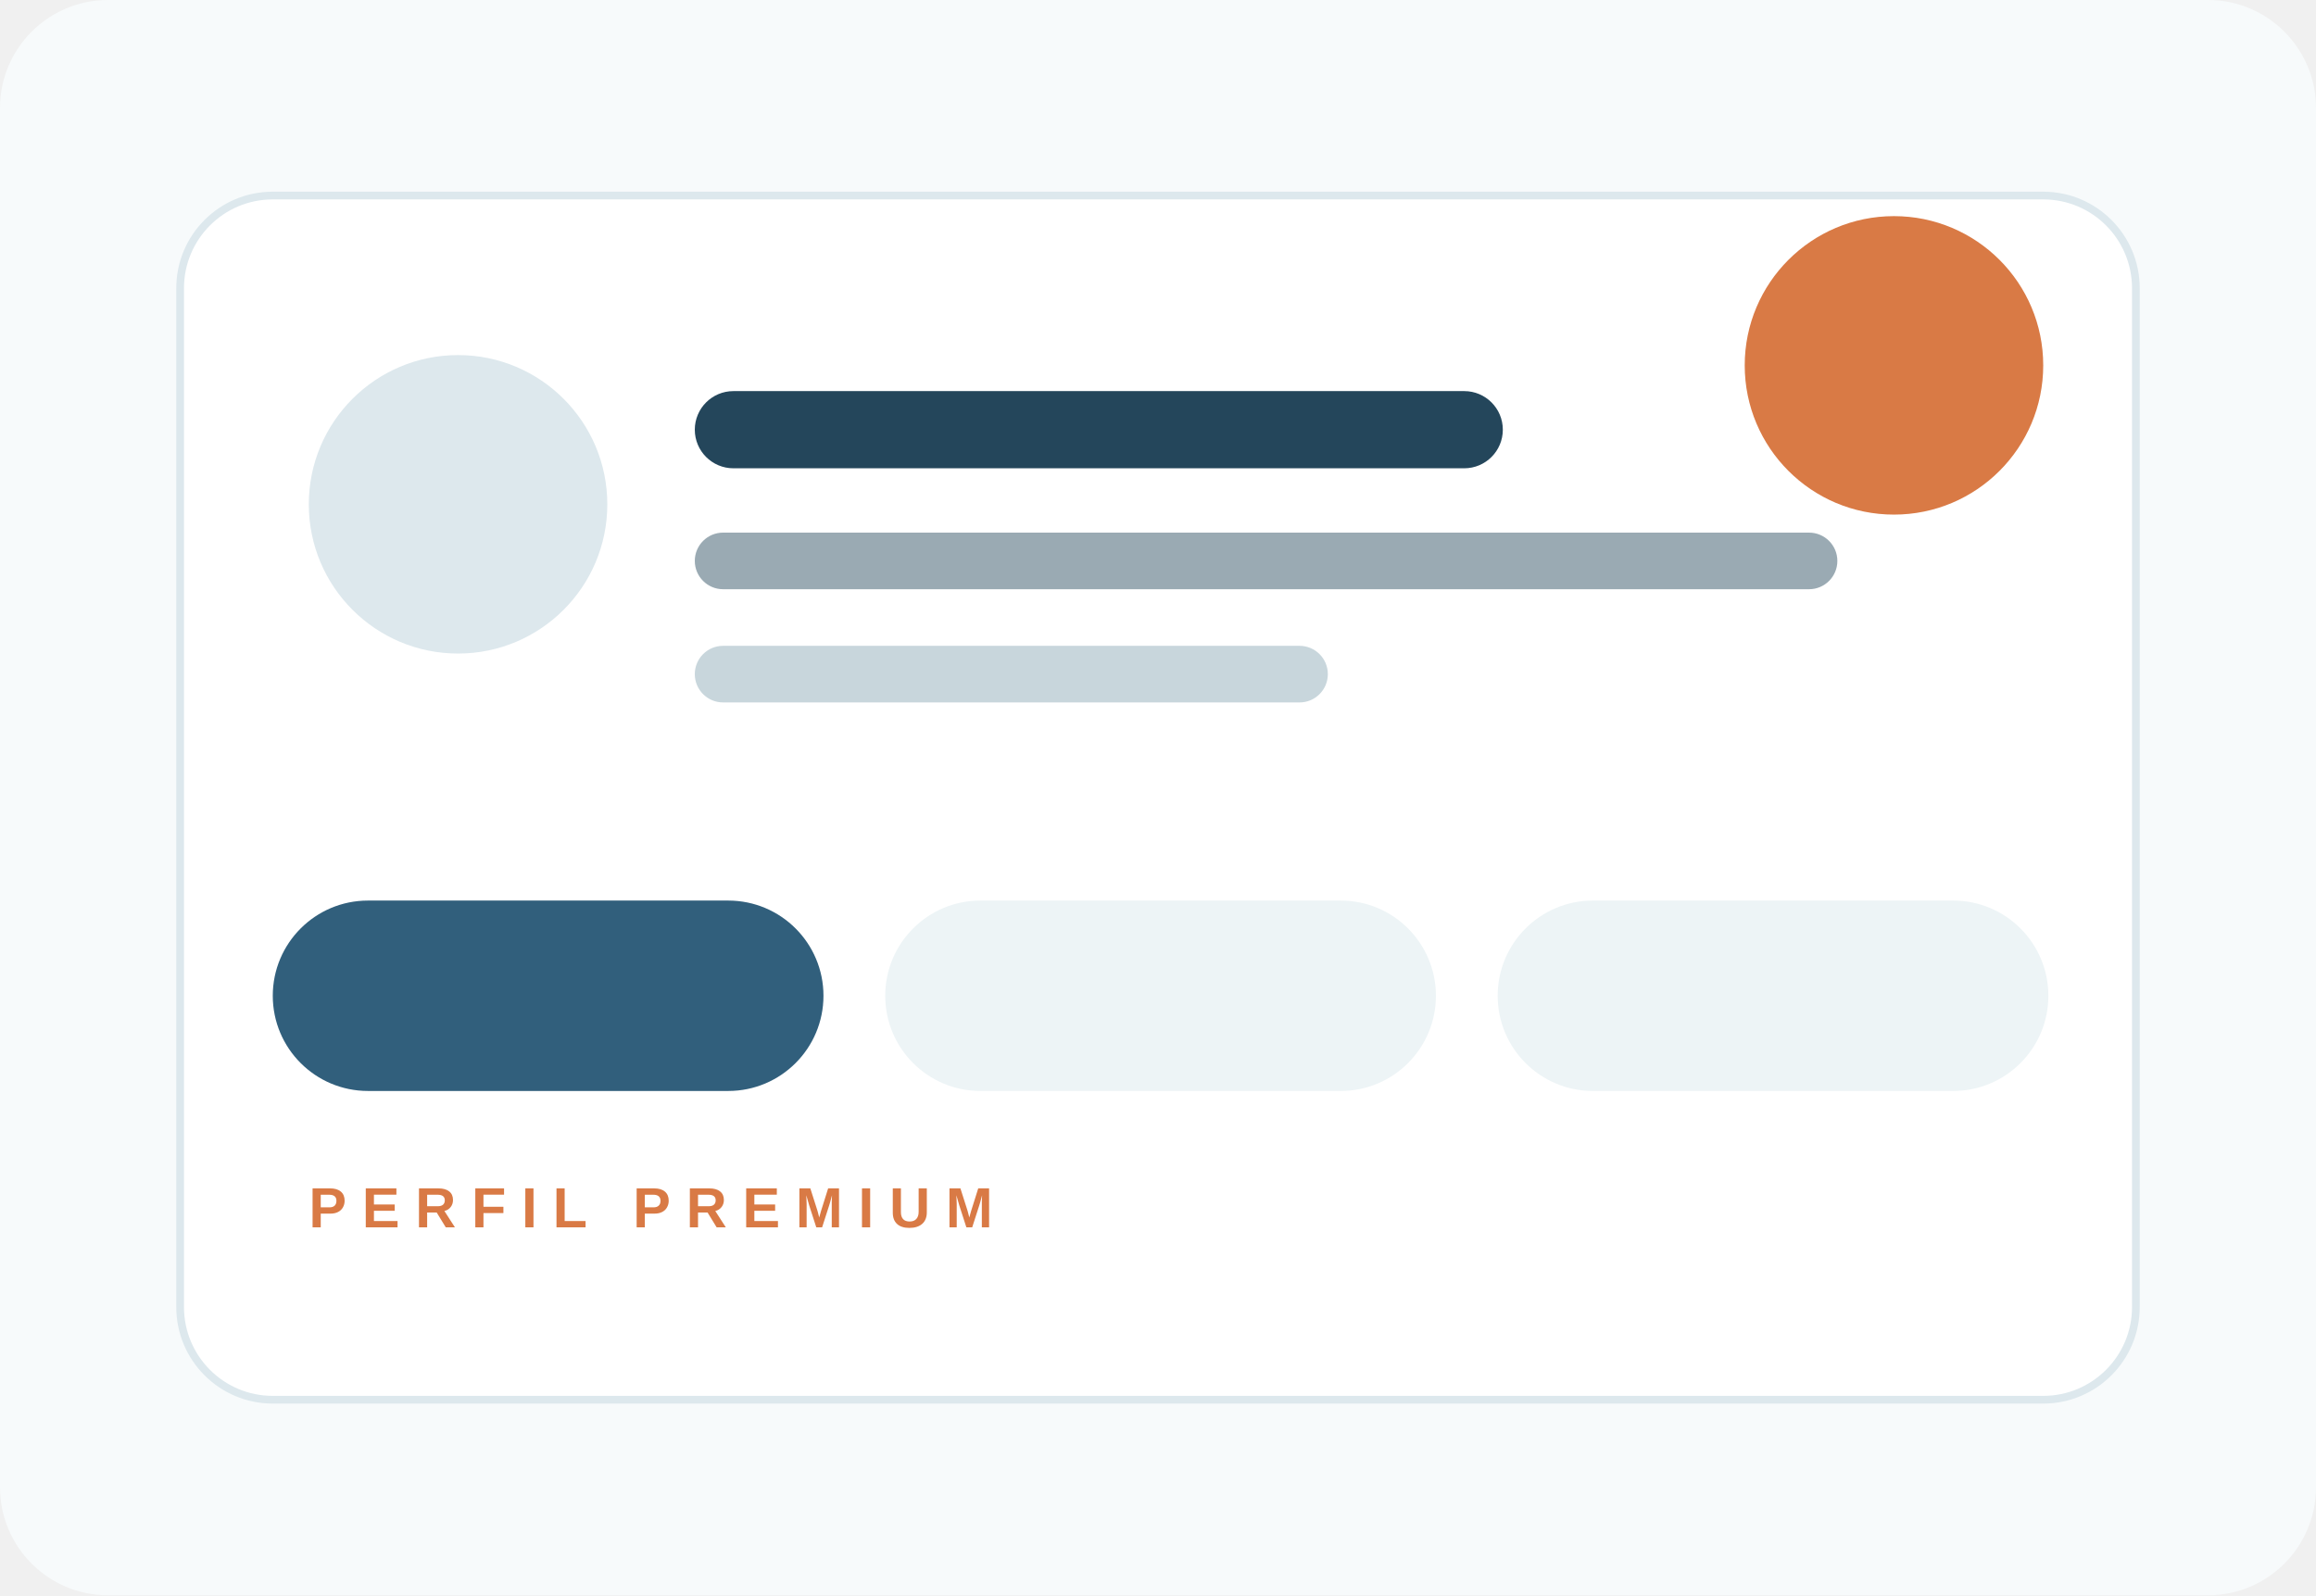
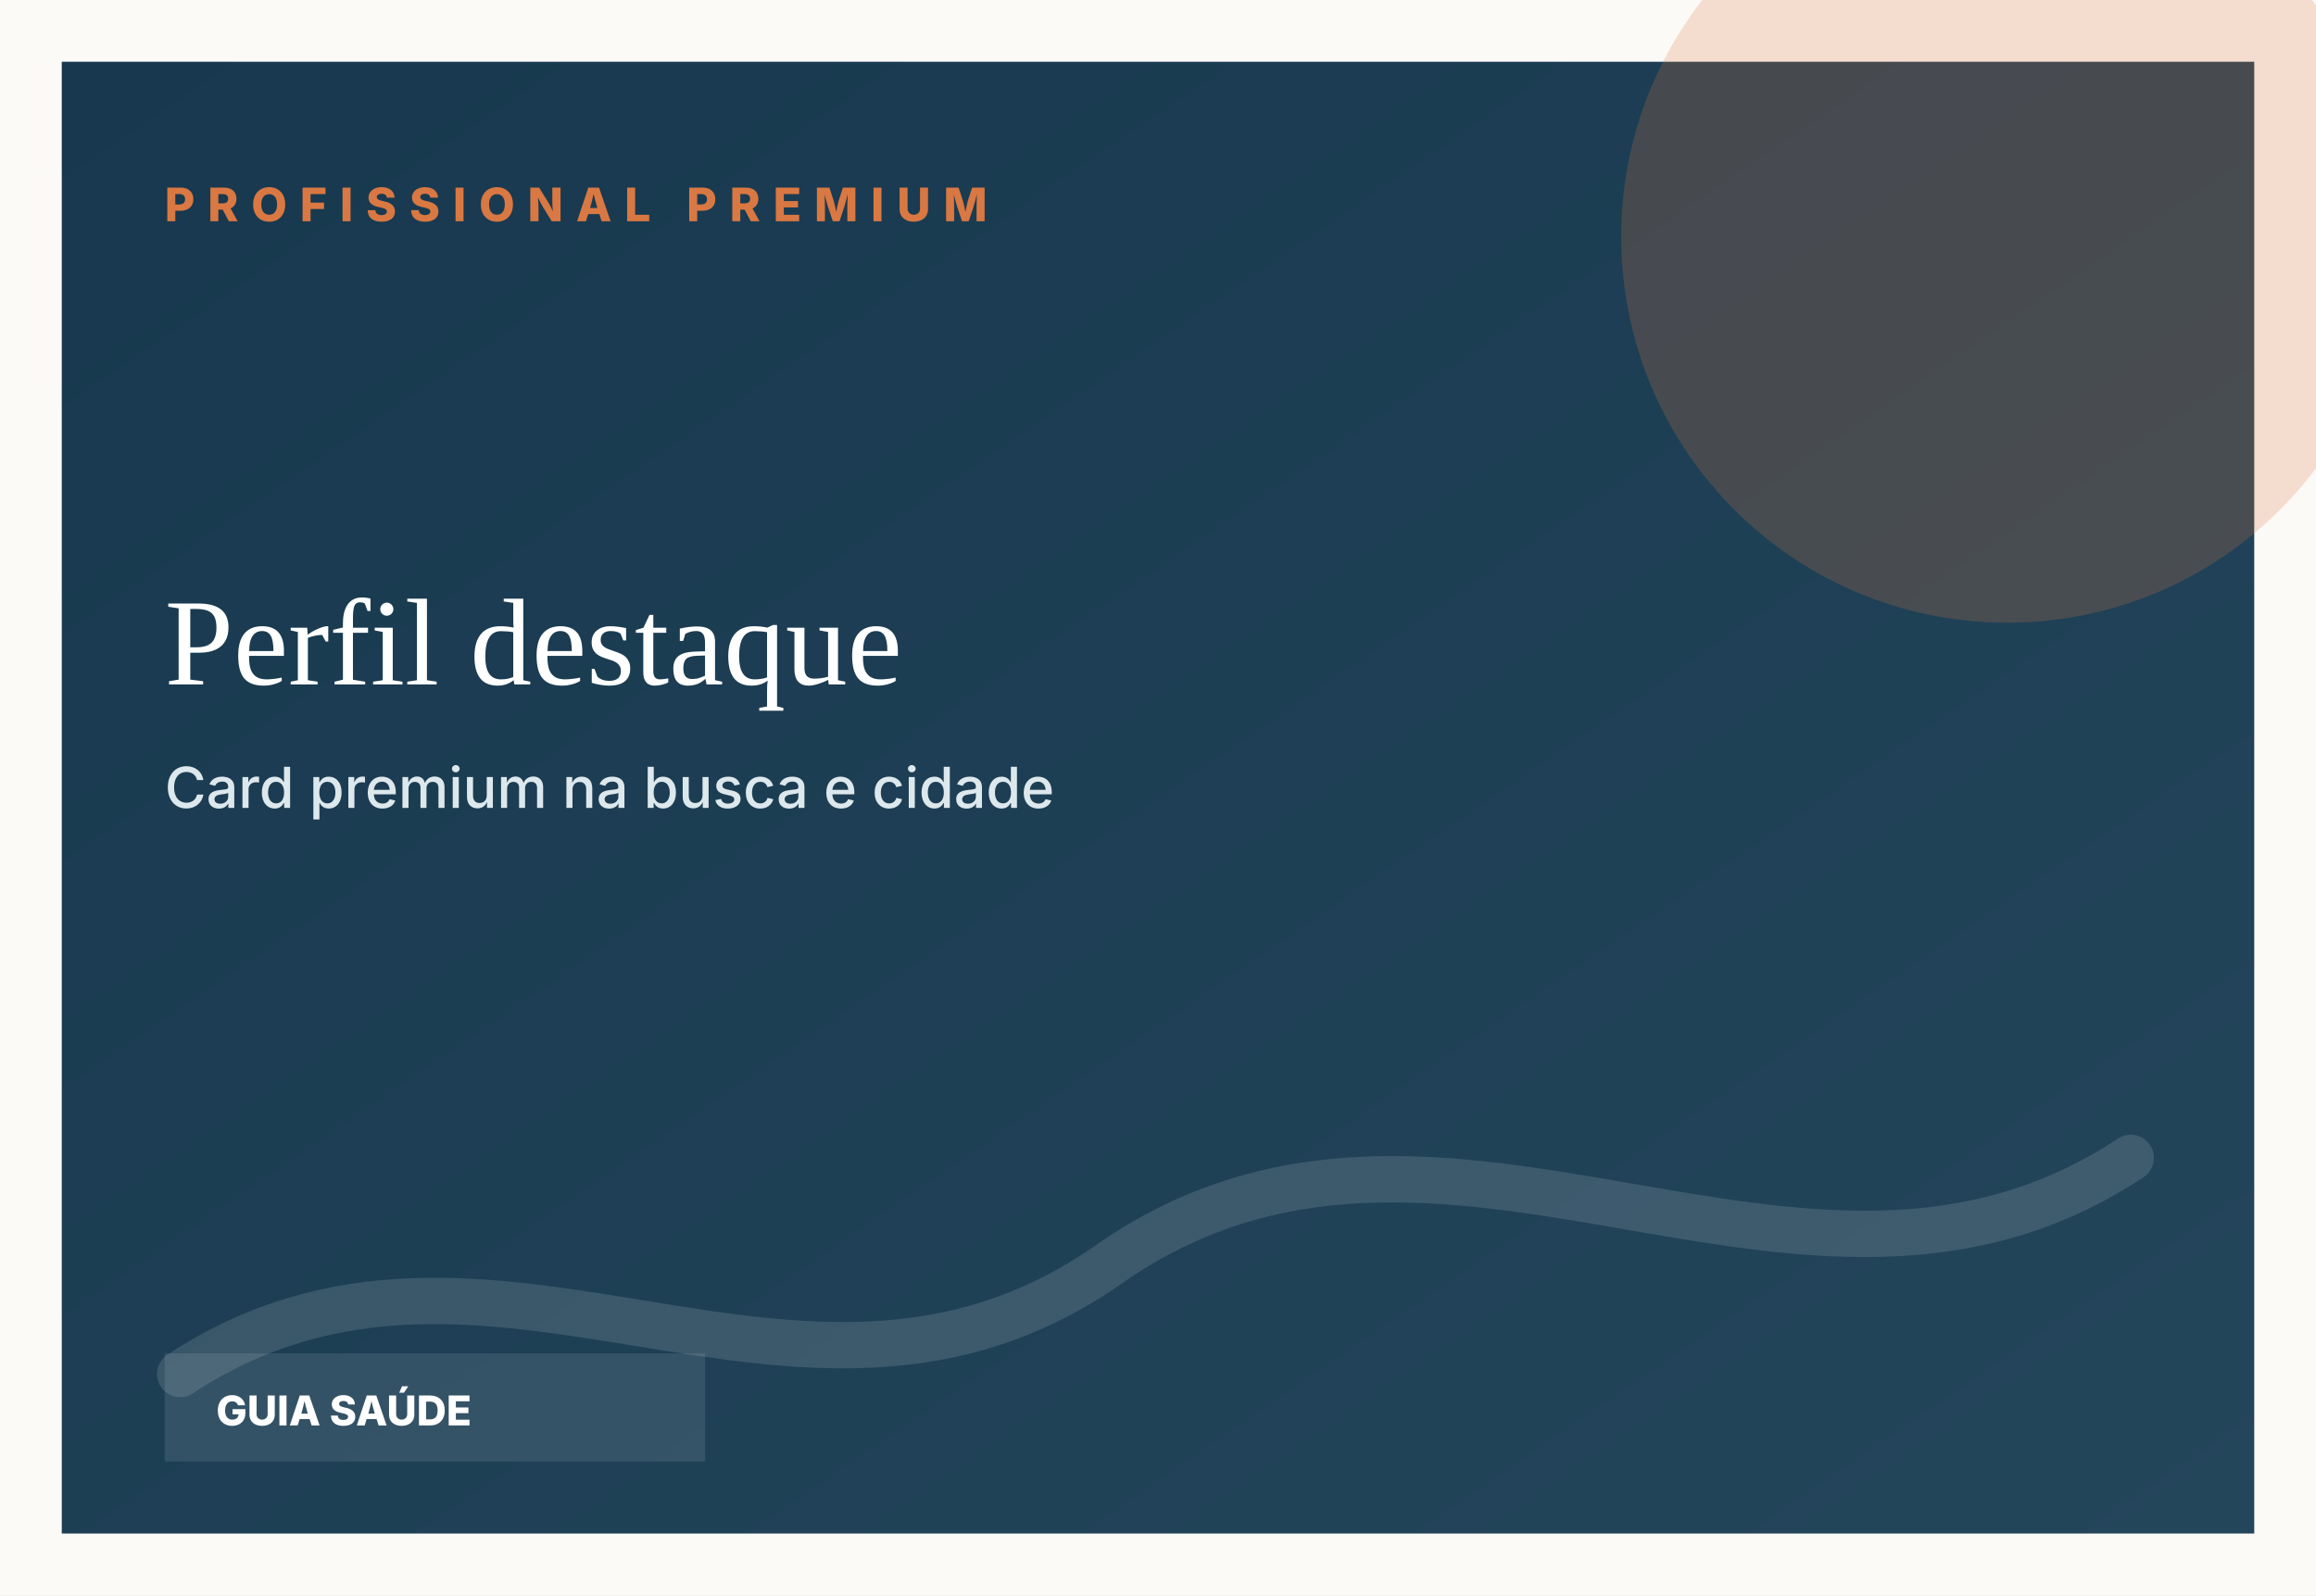
<svg xmlns="http://www.w3.org/2000/svg" width="900" height="620" viewBox="0 0 900 620" fill="none">
-   <rect width="900" height="620" rx="42" fill="#F7FAFB" />
-   <rect x="70" y="76" width="760" height="468" rx="36" fill="white" stroke="#DDE8ED" stroke-width="3" />
-   <circle cx="178" cy="196" r="58" fill="#DDE8ED" />
-   <rect x="270" y="152" width="314" height="30" rx="15" fill="#24465B" />
-   <rect x="270" y="207" width="444" height="22" rx="11" fill="#9AAAB3" />
-   <rect x="270" y="251" width="246" height="22" rx="11" fill="#C8D6DC" />
-   <rect x="106" y="350" width="214" height="74" rx="37" fill="#315F7C" />
-   <rect x="344" y="350" width="214" height="74" rx="37" fill="#EDF4F6" />
-   <rect x="582" y="350" width="214" height="74" rx="37" fill="#EDF4F6" />
-   <circle cx="736" cy="142" r="58" fill="#D97A45" />
-   <text x="120" y="477" fill="#D97A45" font-family="Arial, Helvetica, sans-serif" font-size="22" font-weight="700" letter-spacing="6">PERFIL PREMIUM</text>
+   <defs>
+     <linearGradient id="g" x1="0" y1="0" x2="1" y2="1">
+       <stop stop-color="#17384E" />
+       <stop offset="1" stop-color="#24465B" />
+     </linearGradient>
+     <linearGradient id="a" x1="0" y1="0" x2="1" y2="1">
+       <stop stop-color="#D97842" />
+       <stop offset="1" stop-color="#A85831" />
+     </linearGradient>
+   </defs>
+   <rect width="900" height="620" fill="#FBFAF7" />
+   <rect x="24" y="24" width="852" height="572" fill="url(#g)" />
+   <circle cx="780" cy="92" r="150" fill="#D97842" opacity=".22" />
+   <path d="M70 534C190 455 310 575 430 492C560 400 700 535 828 450" stroke="#FFFFFF" stroke-opacity=".13" stroke-width="18" stroke-linecap="round" />
+   <text x="64" y="86" fill="#D97842" font-family="Inter, Arial, sans-serif" font-size="18" font-weight="800" letter-spacing="5">PROFISSIONAL PREMIUM</text>
+   <text x="64" y="266" fill="#FFFFFF" font-family="Georgia, 'Times New Roman', serif" font-size="48" font-weight="400">Perfil destaque</text>
+   <text x="64" y="314" fill="#DDE8ED" font-family="Inter, Arial, sans-serif" font-size="22" font-weight="500">Card premium na busca e cidade</text>
+   <rect x="64" y="526" width="210" height="42" fill="rgba(255,255,255,.10)" />
+   <text x="84" y="554" fill="#FFFFFF" font-family="Inter, Arial, sans-serif" font-size="16" font-weight="800">GUIA SAÚDE</text>
</svg>
